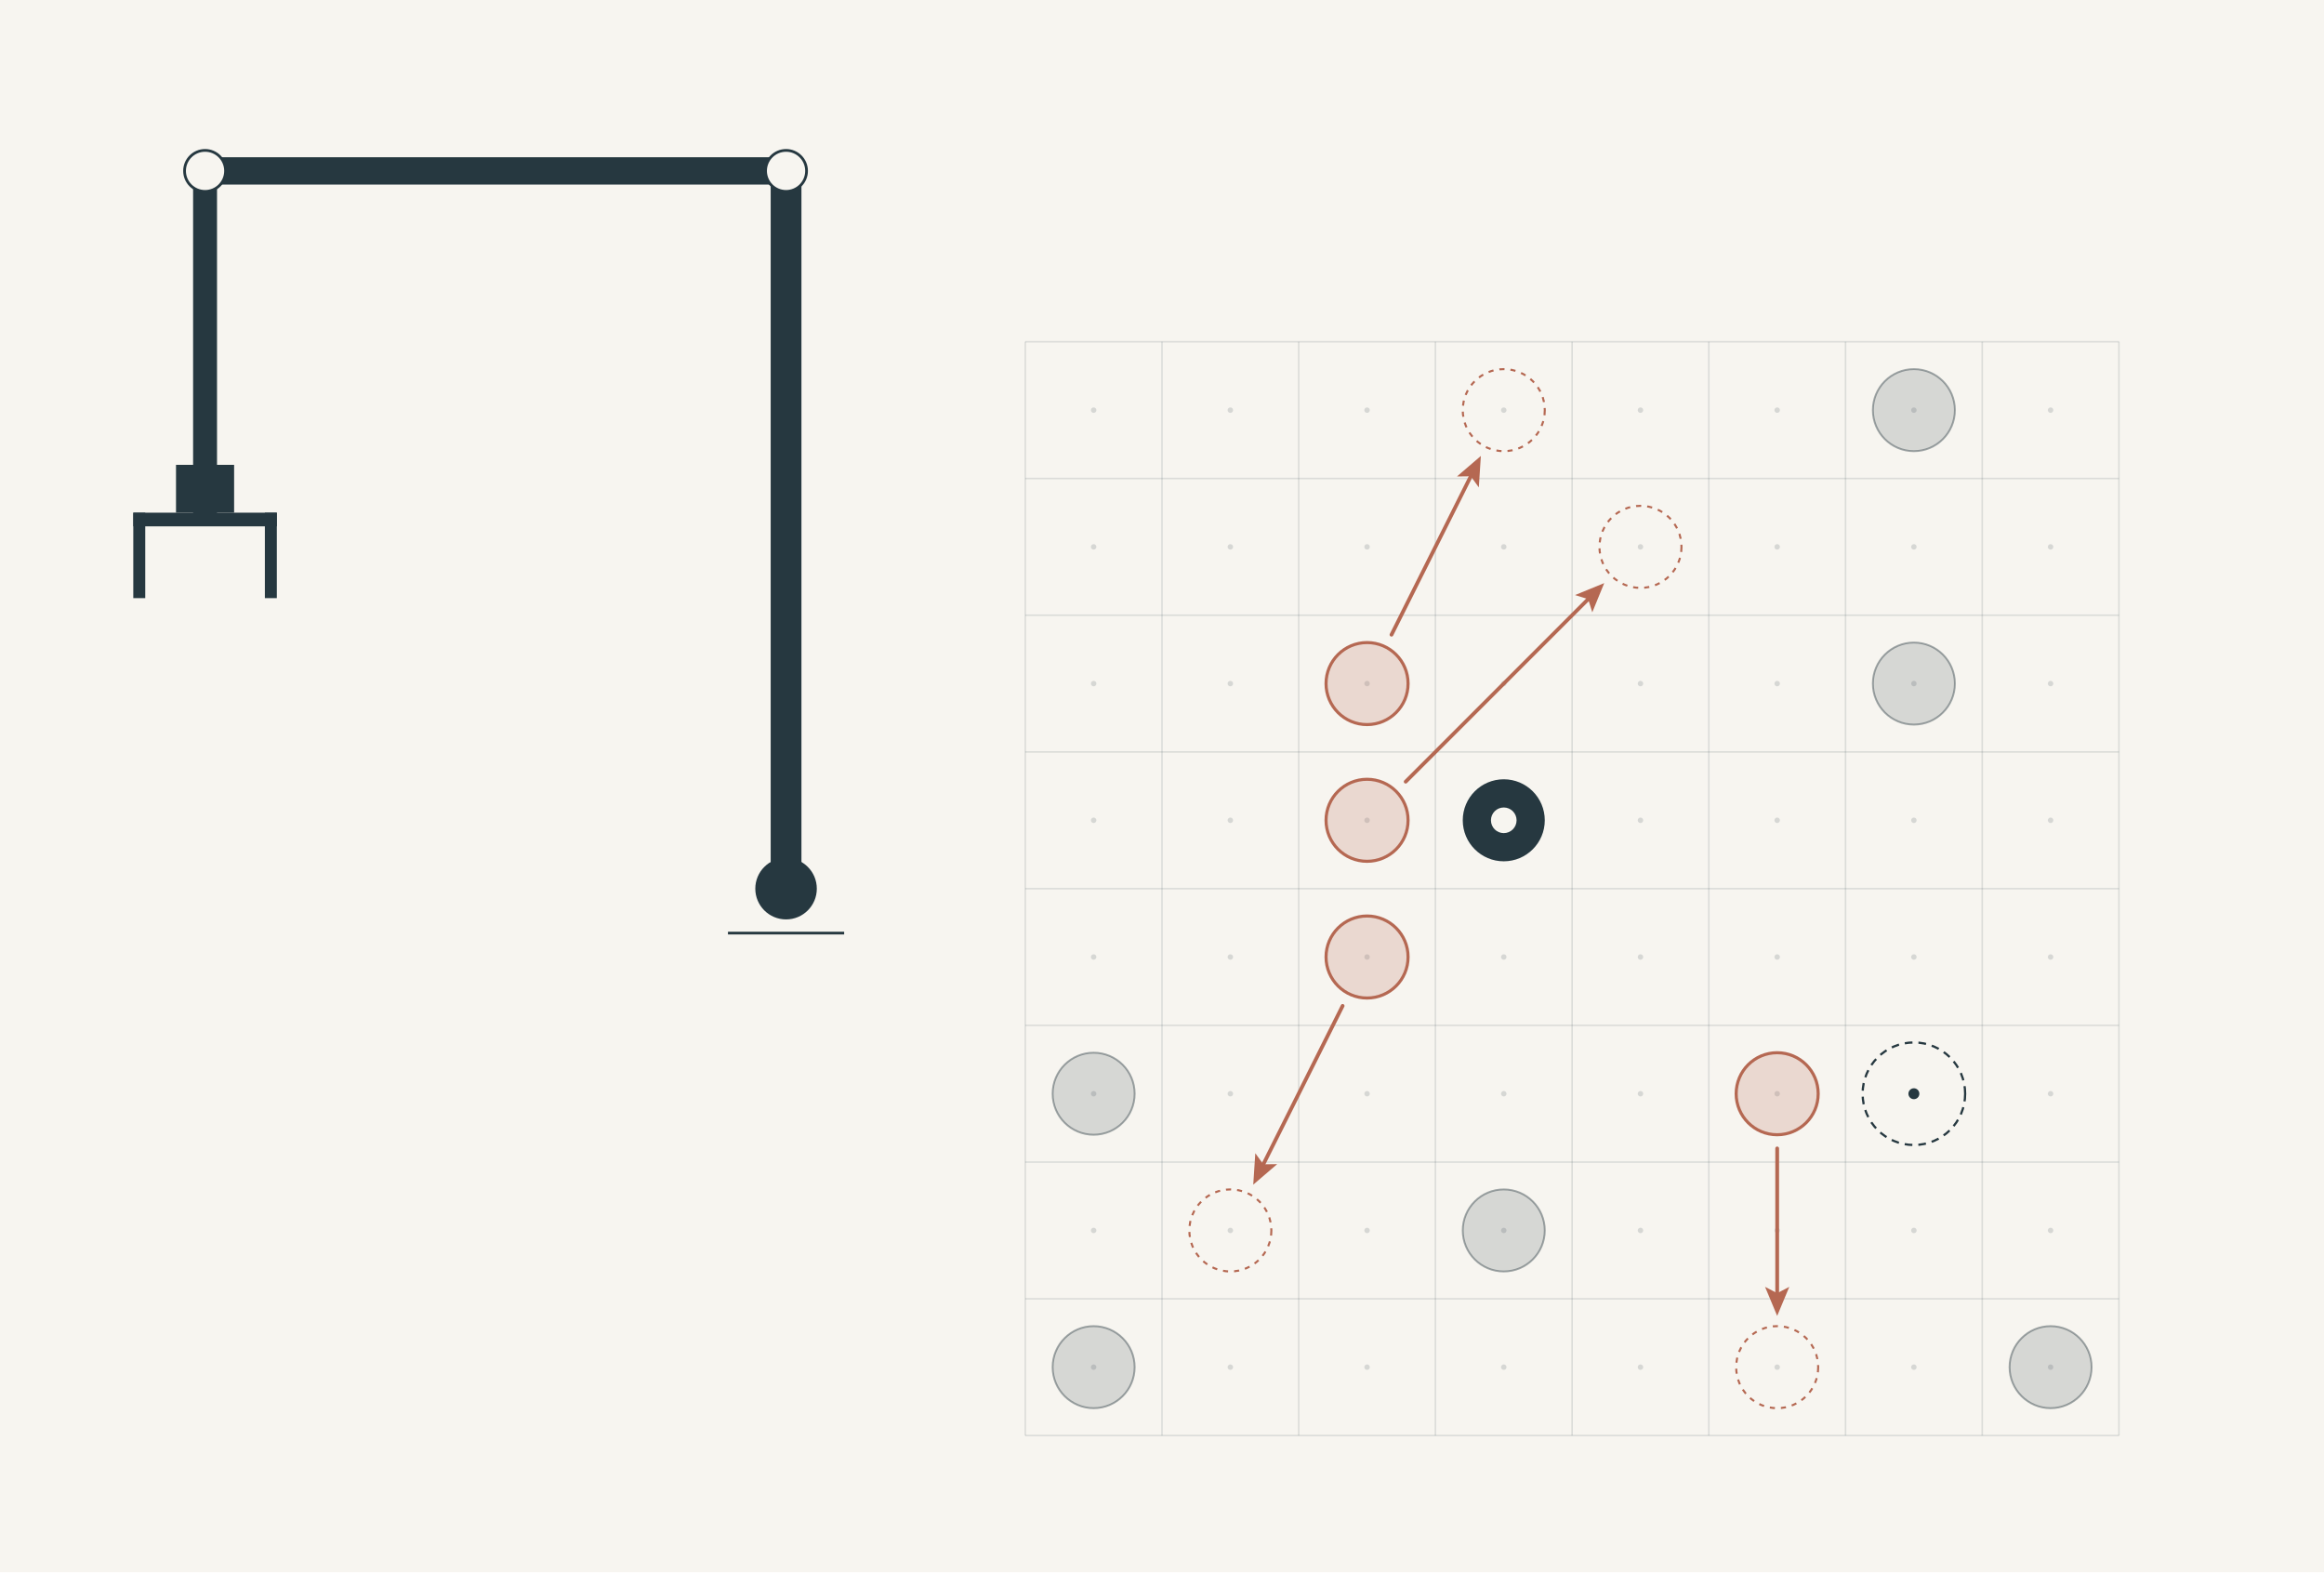
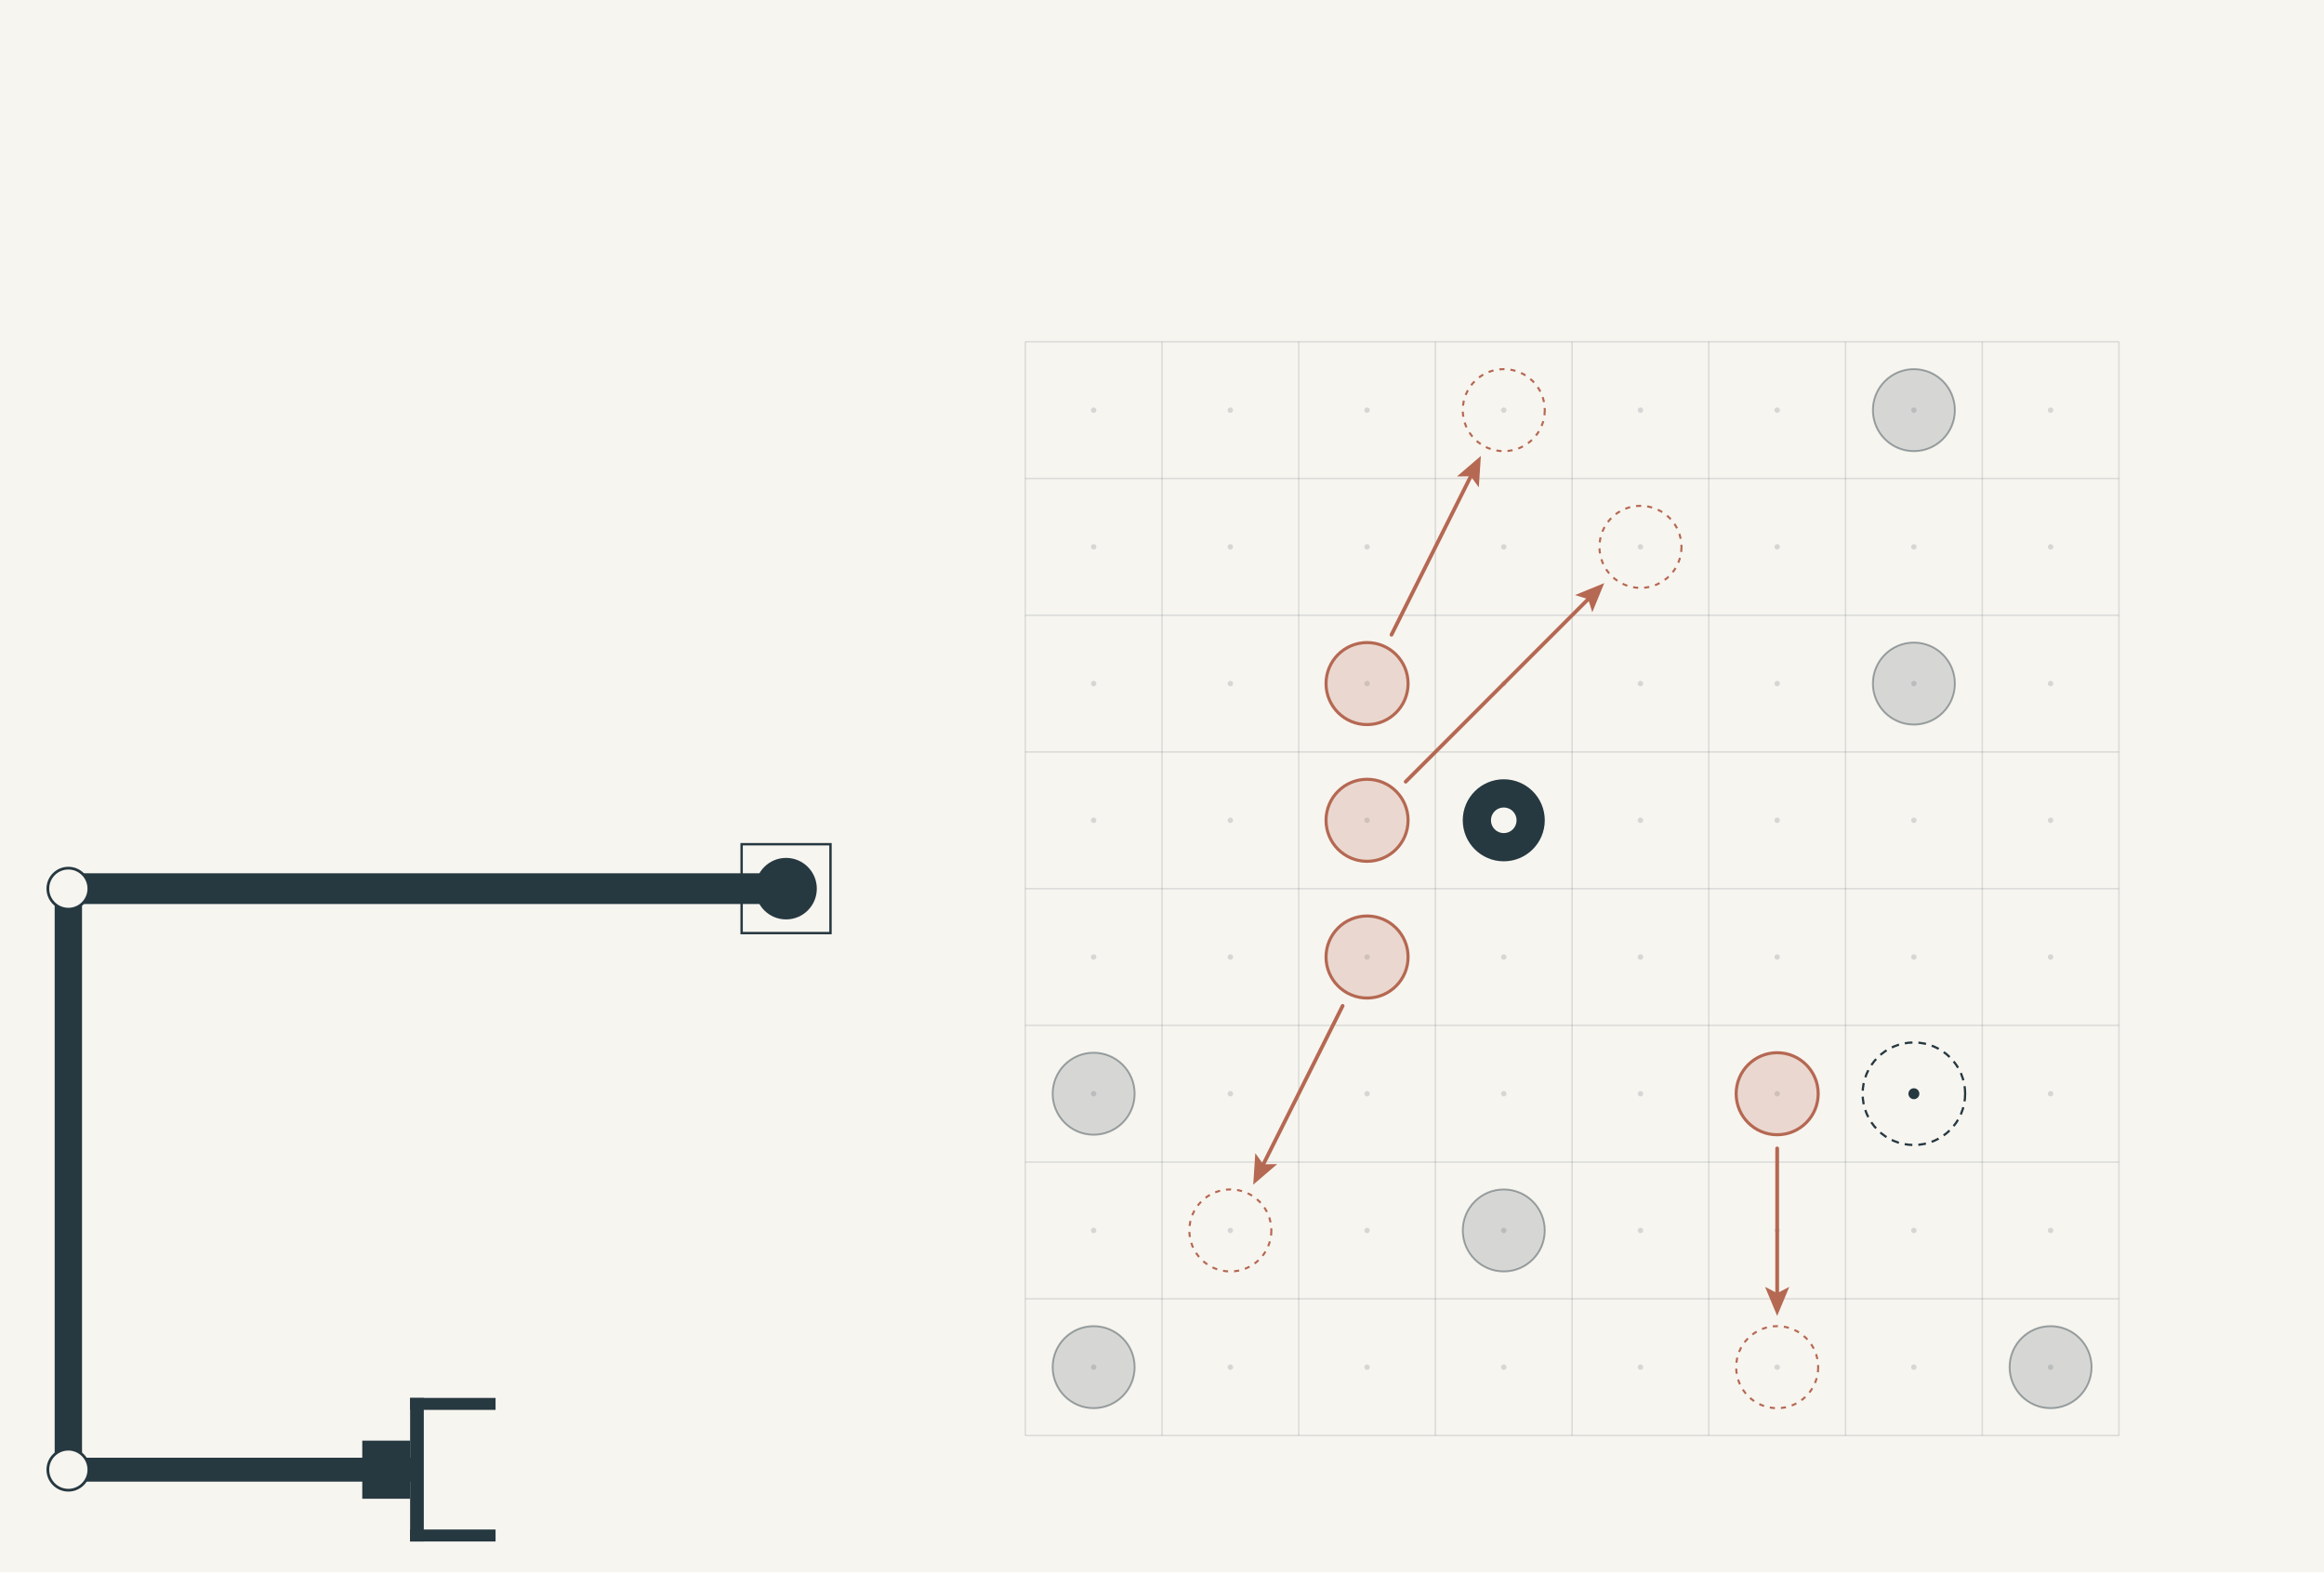
<svg xmlns="http://www.w3.org/2000/svg" viewBox="0 0 1360 920" width="1360" height="920" fill="none" shape-rendering="geometricPrecision">
  <rect width="100%" height="100%" fill="#F7F5F0" />
  <g id="lattice">
    <g id="lattice-lines" stroke="#263840" stroke-width="0.9" stroke-opacity="0.13" fill="none">
      <path d="M600,840 L600,200" />
      <path d="M680,840 L680,200" />
      <path d="M760,840 L760,200" />
      <path d="M840,840 L840,200" />
      <path d="M920,840 L920,200" />
      <path d="M1000,840 L1000,200" />
      <path d="M1080,840 L1080,200" />
      <path d="M1160,840 L1160,200" />
      <path d="M1240,840 L1240,200" />
      <path d="M600,840 L1240,840" />
      <path d="M600,760 L1240,760" />
      <path d="M600,680 L1240,680" />
      <path d="M600,600 L1240,600" />
      <path d="M600,520 L1240,520" />
      <path d="M600,440 L1240,440" />
      <path d="M600,360 L1240,360" />
      <path d="M600,280 L1240,280" />
      <path d="M600,200 L1240,200" />
    </g>
    <g id="lattice-centres">
      <circle cx="640" cy="800" r="1.6" fill="#263840" fill-opacity="0.16" />
      <circle cx="720" cy="800" r="1.6" fill="#263840" fill-opacity="0.16" />
      <circle cx="800" cy="800" r="1.6" fill="#263840" fill-opacity="0.16" />
      <circle cx="880" cy="800" r="1.6" fill="#263840" fill-opacity="0.16" />
      <circle cx="960" cy="800" r="1.6" fill="#263840" fill-opacity="0.16" />
      <circle cx="1040" cy="800" r="1.6" fill="#263840" fill-opacity="0.16" />
      <circle cx="1120" cy="800" r="1.6" fill="#263840" fill-opacity="0.16" />
      <circle cx="1200" cy="800" r="1.6" fill="#263840" fill-opacity="0.16" />
      <circle cx="640" cy="720" r="1.6" fill="#263840" fill-opacity="0.16" />
      <circle cx="720" cy="720" r="1.6" fill="#263840" fill-opacity="0.16" />
      <circle cx="800" cy="720" r="1.6" fill="#263840" fill-opacity="0.16" />
      <circle cx="880" cy="720" r="1.6" fill="#263840" fill-opacity="0.16" />
      <circle cx="960" cy="720" r="1.6" fill="#263840" fill-opacity="0.16" />
      <circle cx="1040" cy="720" r="1.6" fill="#263840" fill-opacity="0.16" />
      <circle cx="1120" cy="720" r="1.6" fill="#263840" fill-opacity="0.16" />
      <circle cx="1200" cy="720" r="1.6" fill="#263840" fill-opacity="0.16" />
      <circle cx="640" cy="640" r="1.6" fill="#263840" fill-opacity="0.16" />
      <circle cx="720" cy="640" r="1.6" fill="#263840" fill-opacity="0.16" />
      <circle cx="800" cy="640" r="1.6" fill="#263840" fill-opacity="0.16" />
      <circle cx="880" cy="640" r="1.6" fill="#263840" fill-opacity="0.16" />
      <circle cx="960" cy="640" r="1.6" fill="#263840" fill-opacity="0.16" />
      <circle cx="1040" cy="640" r="1.6" fill="#263840" fill-opacity="0.16" />
      <circle cx="1120" cy="640" r="1.6" fill="#263840" fill-opacity="0.16" />
      <circle cx="1200" cy="640" r="1.6" fill="#263840" fill-opacity="0.16" />
      <circle cx="640" cy="560" r="1.6" fill="#263840" fill-opacity="0.16" />
      <circle cx="720" cy="560" r="1.6" fill="#263840" fill-opacity="0.16" />
      <circle cx="800" cy="560" r="1.6" fill="#263840" fill-opacity="0.16" />
      <circle cx="880" cy="560" r="1.6" fill="#263840" fill-opacity="0.16" />
      <circle cx="960" cy="560" r="1.6" fill="#263840" fill-opacity="0.16" />
      <circle cx="1040" cy="560" r="1.6" fill="#263840" fill-opacity="0.16" />
      <circle cx="1120" cy="560" r="1.6" fill="#263840" fill-opacity="0.16" />
      <circle cx="1200" cy="560" r="1.6" fill="#263840" fill-opacity="0.16" />
      <circle cx="640" cy="480" r="1.6" fill="#263840" fill-opacity="0.16" />
      <circle cx="720" cy="480" r="1.6" fill="#263840" fill-opacity="0.16" />
      <circle cx="800" cy="480" r="1.6" fill="#263840" fill-opacity="0.16" />
      <circle cx="880" cy="480" r="1.6" fill="#263840" fill-opacity="0.16" />
      <circle cx="960" cy="480" r="1.6" fill="#263840" fill-opacity="0.16" />
      <circle cx="1040" cy="480" r="1.6" fill="#263840" fill-opacity="0.16" />
      <circle cx="1120" cy="480" r="1.6" fill="#263840" fill-opacity="0.16" />
      <circle cx="1200" cy="480" r="1.6" fill="#263840" fill-opacity="0.16" />
      <circle cx="640" cy="400" r="1.6" fill="#263840" fill-opacity="0.16" />
      <circle cx="720" cy="400" r="1.6" fill="#263840" fill-opacity="0.16" />
      <circle cx="800" cy="400" r="1.6" fill="#263840" fill-opacity="0.16" />
      <circle cx="880" cy="400" r="1.6" fill="#263840" fill-opacity="0.16" />
      <circle cx="960" cy="400" r="1.6" fill="#263840" fill-opacity="0.16" />
      <circle cx="1040" cy="400" r="1.6" fill="#263840" fill-opacity="0.16" />
      <circle cx="1120" cy="400" r="1.6" fill="#263840" fill-opacity="0.16" />
      <circle cx="1200" cy="400" r="1.6" fill="#263840" fill-opacity="0.16" />
      <circle cx="640" cy="320" r="1.6" fill="#263840" fill-opacity="0.16" />
      <circle cx="720" cy="320" r="1.6" fill="#263840" fill-opacity="0.16" />
      <circle cx="800" cy="320" r="1.6" fill="#263840" fill-opacity="0.16" />
      <circle cx="880" cy="320" r="1.6" fill="#263840" fill-opacity="0.16" />
      <circle cx="960" cy="320" r="1.6" fill="#263840" fill-opacity="0.16" />
      <circle cx="1040" cy="320" r="1.6" fill="#263840" fill-opacity="0.16" />
      <circle cx="1120" cy="320" r="1.6" fill="#263840" fill-opacity="0.16" />
      <circle cx="1200" cy="320" r="1.6" fill="#263840" fill-opacity="0.16" />
      <circle cx="640" cy="240" r="1.6" fill="#263840" fill-opacity="0.16" />
      <circle cx="720" cy="240" r="1.6" fill="#263840" fill-opacity="0.16" />
      <circle cx="800" cy="240" r="1.6" fill="#263840" fill-opacity="0.16" />
      <circle cx="880" cy="240" r="1.6" fill="#263840" fill-opacity="0.16" />
      <circle cx="960" cy="240" r="1.6" fill="#263840" fill-opacity="0.16" />
      <circle cx="1040" cy="240" r="1.6" fill="#263840" fill-opacity="0.16" />
      <circle cx="1120" cy="240" r="1.6" fill="#263840" fill-opacity="0.16" />
      <circle cx="1200" cy="240" r="1.6" fill="#263840" fill-opacity="0.16" />
    </g>
  </g>
  <g id="goal">
    <circle cx="1120" cy="640" r="30" fill="none" stroke="#263840" stroke-width="1.3" stroke-dasharray="4.5 3.5" />
    <circle cx="1120" cy="640" r="3.2" fill="#263840" />
  </g>
  <g id="discs-context">
    <circle cx="1120" cy="240" r="24" id="c0" fill="#263840" fill-opacity="0.16" stroke="#263840" stroke-opacity="0.42" stroke-width="1.1" />
    <circle cx="1120" cy="400" r="24" id="c1" fill="#263840" fill-opacity="0.16" stroke="#263840" stroke-opacity="0.42" stroke-width="1.1" />
    <circle cx="640" cy="800" r="24" id="c2" fill="#263840" fill-opacity="0.16" stroke="#263840" stroke-opacity="0.42" stroke-width="1.1" />
    <circle cx="880" cy="720" r="24" id="c3" fill="#263840" fill-opacity="0.16" stroke="#263840" stroke-opacity="0.42" stroke-width="1.1" />
    <circle cx="1200" cy="800" r="24" id="c4" fill="#263840" fill-opacity="0.16" stroke="#263840" stroke-opacity="0.42" stroke-width="1.1" />
    <circle cx="640" cy="640" r="24" id="c5" fill="#263840" fill-opacity="0.16" stroke="#263840" stroke-opacity="0.42" stroke-width="1.1" />
  </g>
  <g id="blockers-highlight">
    <circle cx="800" cy="400" r="24" id="b1-hl" fill="#B56852" fill-opacity="0.20" stroke="#B56852" stroke-width="1.8" />
    <circle cx="800" cy="560" r="24" id="b2-hl" fill="#B56852" fill-opacity="0.20" stroke="#B56852" stroke-width="1.8" />
    <circle cx="800" cy="480" r="24" id="b3-hl" fill="#B56852" fill-opacity="0.20" stroke="#B56852" stroke-width="1.8" />
    <circle cx="1040" cy="640" r="24" id="b4-hl" fill="#B56852" fill-opacity="0.20" stroke="#B56852" stroke-width="1.8" />
  </g>
  <g id="destinations">
    <circle cx="880" cy="240" r="24" id="dest-b1" fill="none" stroke="#B56852" stroke-width="1.2" stroke-dasharray="3 3.5" />
    <circle cx="720" cy="720" r="24" id="dest-b2" fill="none" stroke="#B56852" stroke-width="1.2" stroke-dasharray="3 3.5" />
    <circle cx="960" cy="320" r="24" id="dest-b3" fill="none" stroke="#B56852" stroke-width="1.2" stroke-dasharray="3 3.5" />
    <circle cx="1040" cy="800" r="24" id="dest-b4" fill="none" stroke="#B56852" stroke-width="1.2" stroke-dasharray="3 3.5" />
  </g>
  <g id="target">
    <circle cx="880" cy="480" r="24" fill="#263840" />
    <circle cx="880" cy="480" r="7.5" fill="#F7F5F0" />
  </g>
  <g id="robot-home" opacity="1">
-     <path d="M426,546 L494,546" stroke="#263840" stroke-width="1.6" />
+     <rect x="-26" y="-26" width="52" height="52" transform="translate(460 520) rotate(-0)" fill="#F7F5F0" stroke="#263840" stroke-width="1.4" />
    <circle cx="460" cy="520" r="18" fill="#263840" />
    <circle cx="460" cy="520" r="5.5" fill="#F7F5F0" />
-     <path d="M460,520 L460,100" stroke="#263840" stroke-width="18" stroke-linecap="round" />
-     <path d="M460,100 L120,100" stroke="#263840" stroke-width="16" stroke-linecap="round" />
-     <path d="M120,100 L120,300" stroke="#263840" stroke-width="14" stroke-linecap="round" />
-     <rect x="-14" y="-17" width="28" height="34" transform="translate(120 286) rotate(-270)" fill="#263840" />
-     <rect x="-4" y="-42" width="8" height="84" transform="translate(120 304) rotate(-270)" fill="#263840" />
-     <rect x="-25" y="-3.5" width="50" height="7" transform="translate(81.5 325) rotate(-270)" fill="#263840" />
-     <rect x="-25" y="-3.5" width="50" height="7" transform="translate(158.5 325) rotate(-270)" fill="#263840" />
-     <circle cx="460" cy="100" r="12" fill="#F7F5F0" stroke="#263840" stroke-width="1.6" />
-     <circle cx="120" cy="100" r="12" fill="#F7F5F0" stroke="#263840" stroke-width="1.6" />
+     <path d="M460,520 L40,520" stroke="#263840" stroke-width="18" stroke-linecap="round" />
+     <path d="M40,520 L40,860" stroke="#263840" stroke-width="16" stroke-linecap="round" />
+     <path d="M40,860 L240,860" stroke="#263840" stroke-width="14" stroke-linecap="round" />
+     <rect x="-14" y="-17" width="28" height="34" transform="translate(226 860) rotate(-360)" fill="#263840" />
+     <rect x="-4" y="-42" width="8" height="84" transform="translate(244 860) rotate(-360)" fill="#263840" />
+     <rect x="-25" y="-3.5" width="50" height="7" transform="translate(265 898.5) rotate(-360)" fill="#263840" />
+     <rect x="-25" y="-3.5" width="50" height="7" transform="translate(265 821.5) rotate(-360)" fill="#263840" />
+     <circle cx="40" cy="520" r="12" fill="#F7F5F0" stroke="#263840" stroke-width="1.6" />
+     <circle cx="40" cy="860" r="12" fill="#F7F5F0" stroke="#263840" stroke-width="1.6" />
  </g>
  <g id="relocation-arrows">
    <g id="move-b1">
      <path d="M814.3,371.4 L861.3,277.5" stroke="#B56852" stroke-width="2.2" stroke-linecap="round" fill="none" />
      <path d="M866.6,266.8 L852.6,278.8 L860.7,278.7 L865.4,285.2 L866.6,266.8" fill="#B56852" stroke="none" />
    </g>
    <g id="move-b2">
      <path d="M785.7,588.6 L738.7,682.5" stroke="#B56852" stroke-width="2.2" stroke-linecap="round" fill="none" />
      <path d="M733.4,693.2 L747.4,681.2 L739.3,681.3 L734.6,674.8 L733.4,693.2" fill="#B56852" stroke="none" />
    </g>
    <g id="move-b3">
      <path d="M822.6,457.4 L930.4,349.6" stroke="#B56852" stroke-width="2.2" stroke-linecap="round" fill="none" />
      <path d="M938.8,341.2 L921.7,348.2 L929.4,350.6 L931.8,358.3 L938.8,341.2" fill="#B56852" stroke="none" />
    </g>
    <g id="move-b4">
      <path d="M1040,672 L1040,758.1" stroke="#B56852" stroke-width="2.2" stroke-linecap="round" fill="none" />
      <path d="M1040,770 L1047.1,753 L1040,756.7 L1032.9,753 L1040,770" fill="#B56852" stroke="none" />
    </g>
  </g>
</svg>
